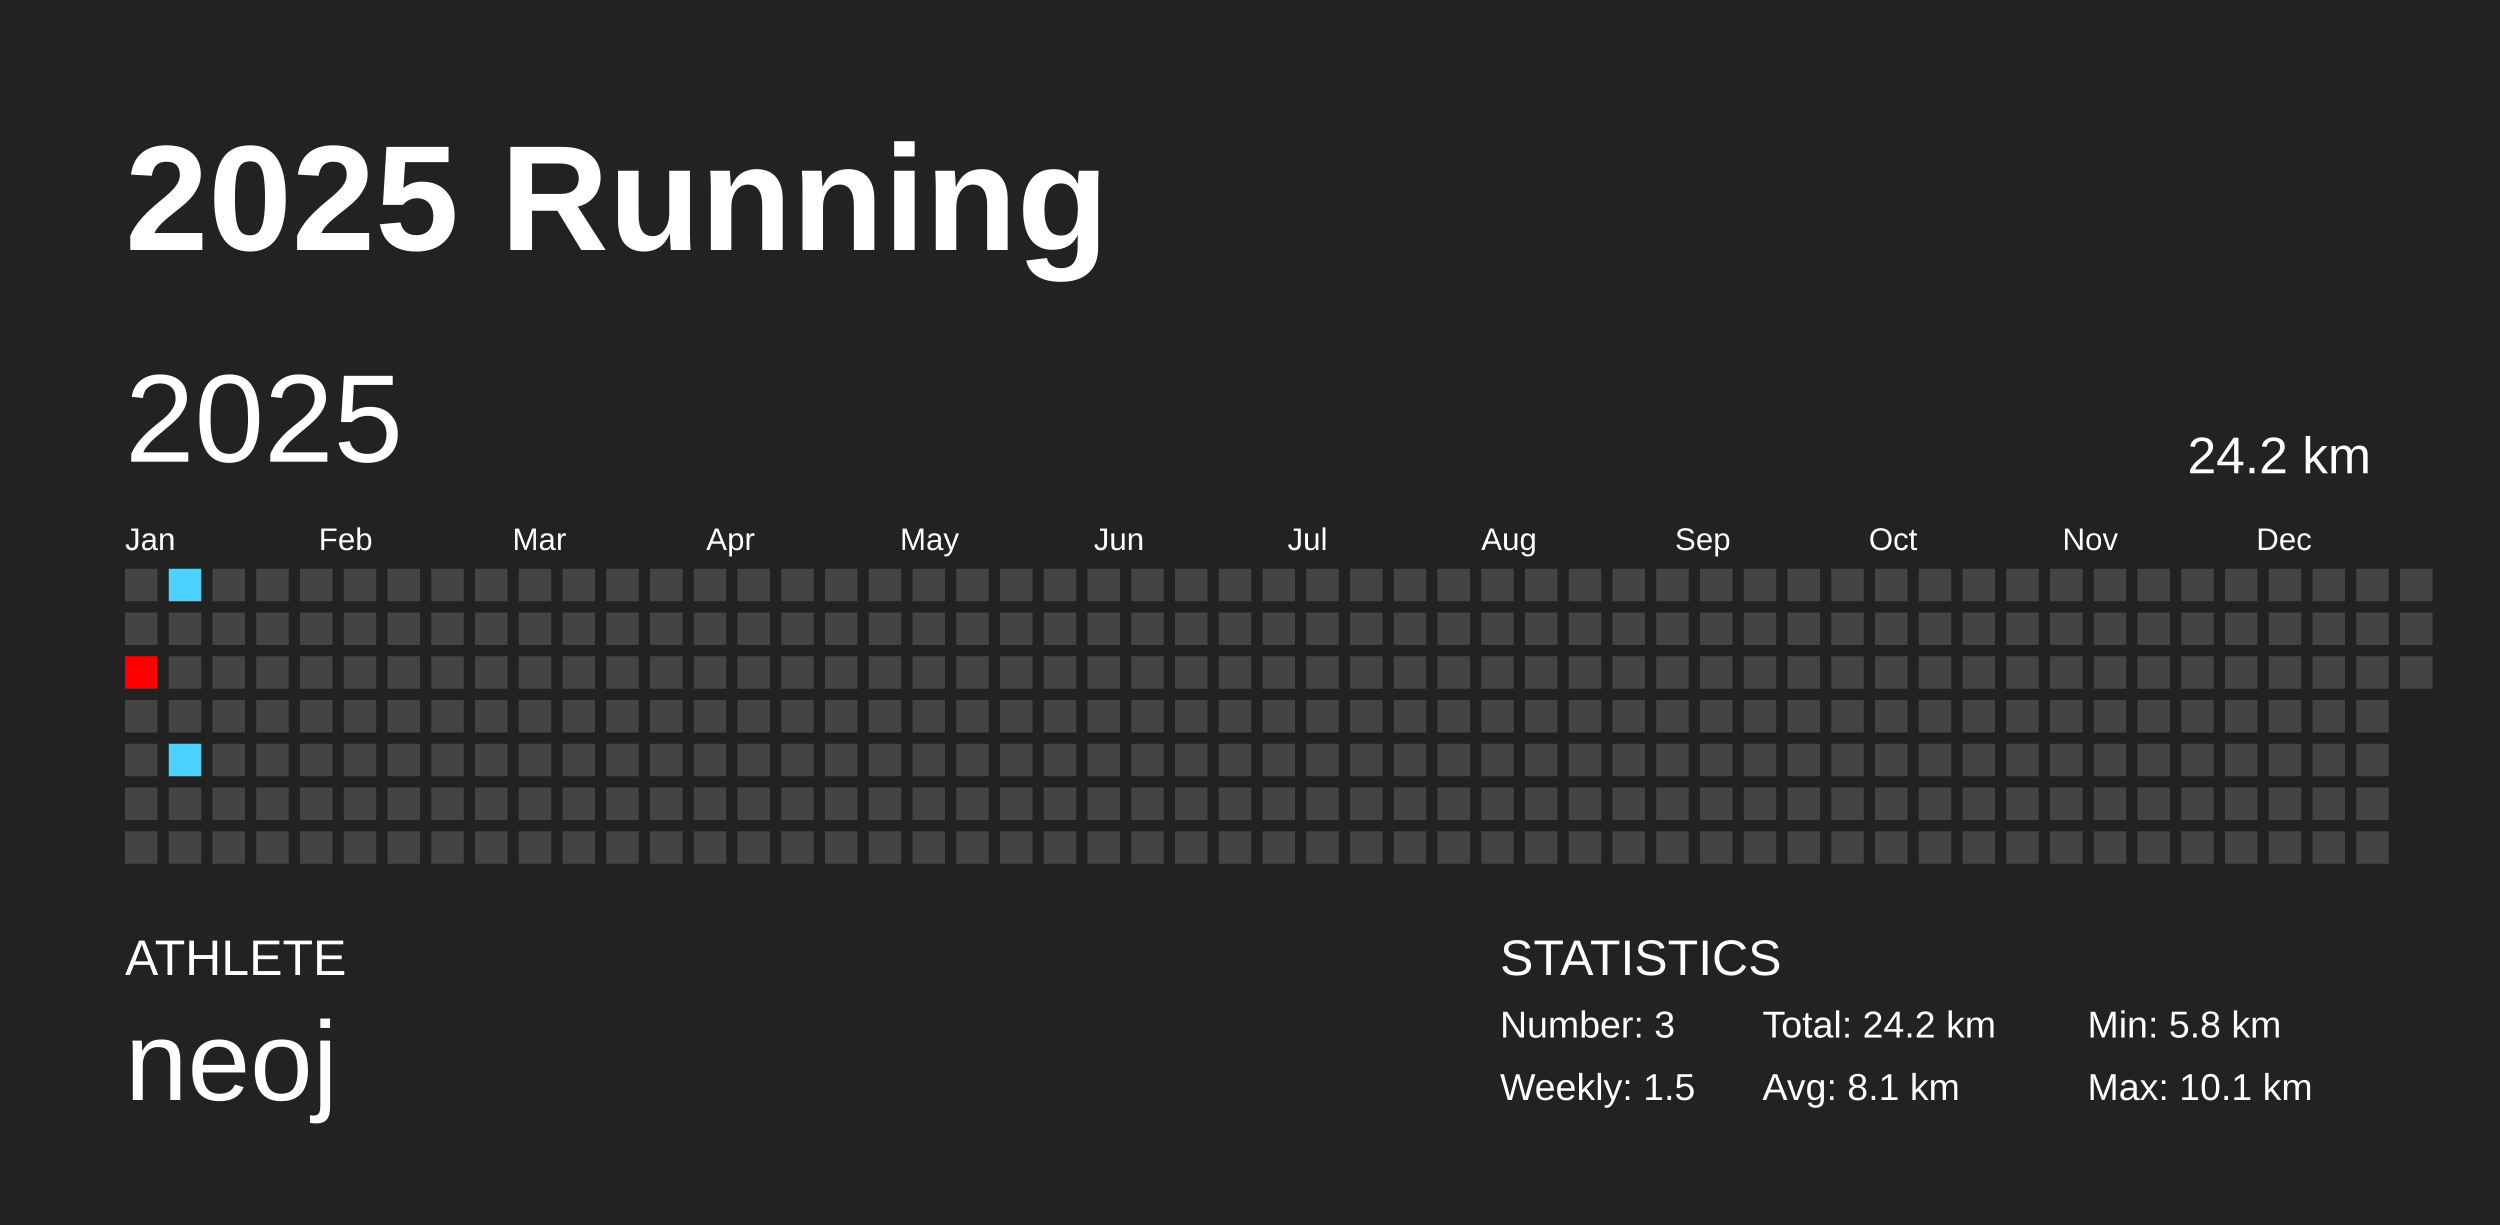
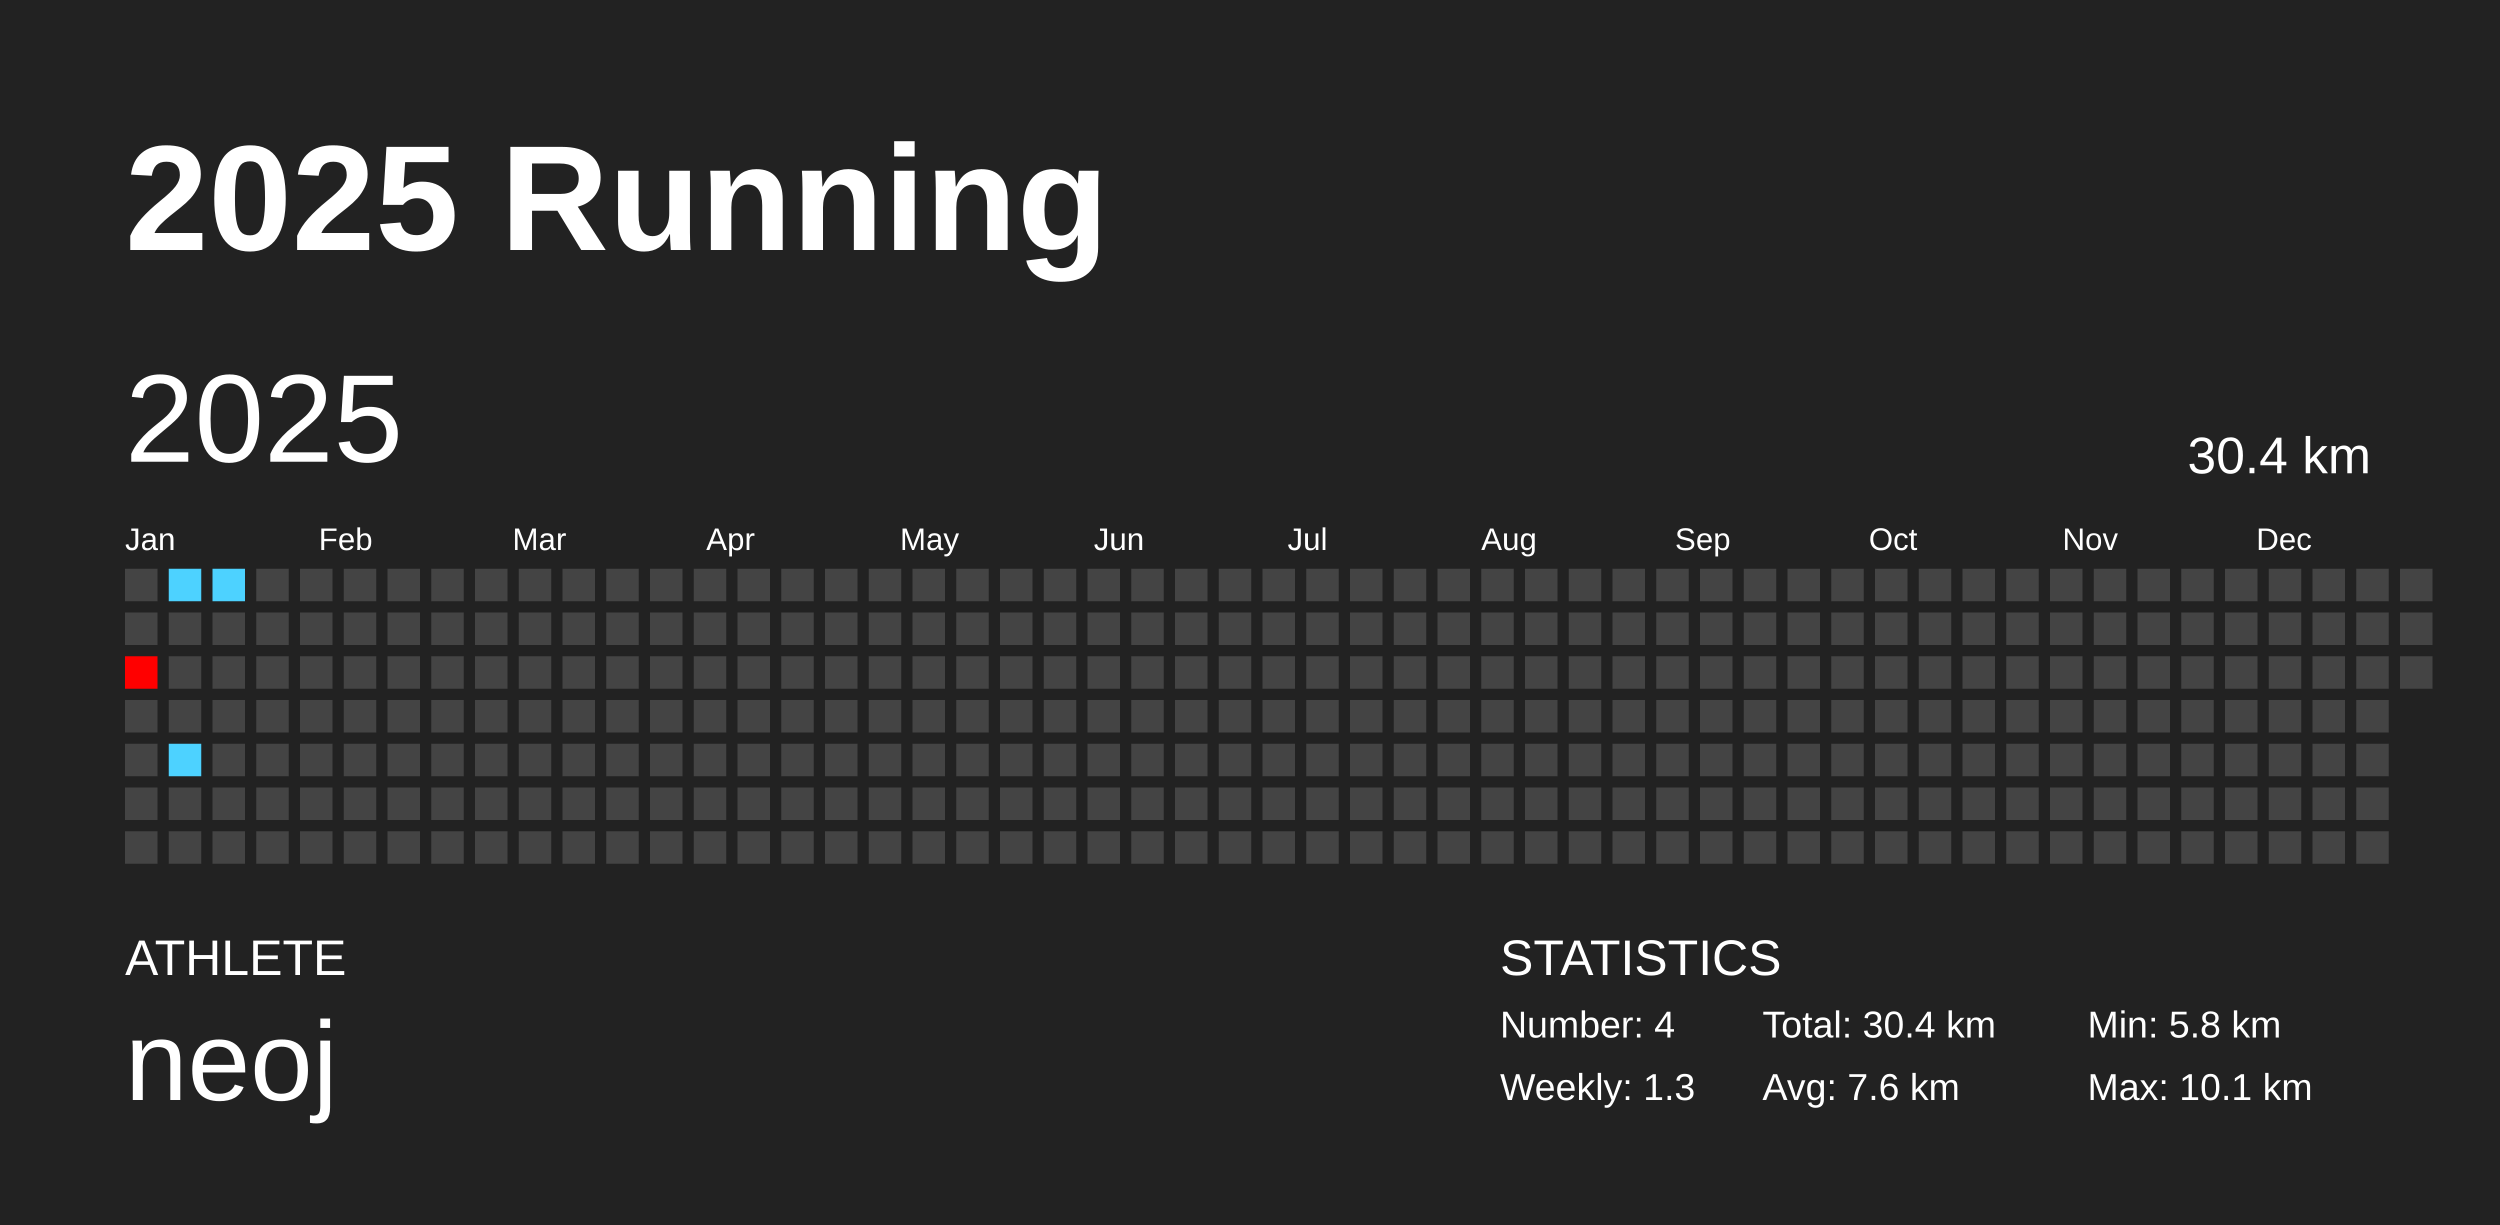
<svg xmlns="http://www.w3.org/2000/svg" baseProfile="full" height="98mm" version="1.1" viewBox="0,0,200,98" width="200mm">
  <defs />
  <rect fill="#222222" height="98" width="200" x="0" y="0" />
  <text fill="#FFFFFF" style="font-size:12px; font-family:Arial; font-weight:bold;" x="10" y="20">2025 Running</text>
  <text fill="#FFFFFF" style="font-size:4px; font-family:Arial" x="10" y="78">ATHLETE</text>
  <text fill="#FFFFFF" style="font-size:9px; font-family:Arial" x="10" y="88">neoj</text>
  <text fill="#FFFFFF" style="font-size:4px; font-family:Arial" x="120" y="78">STATISTICS</text>
-   <text fill="#FFFFFF" style="font-size:3px; font-family:Arial" x="120" y="83">Number: 3</text>
-   <text fill="#FFFFFF" style="font-size:3px; font-family:Arial" x="120" y="88">Weekly: 1.5</text>
-   <text fill="#FFFFFF" style="font-size:3px; font-family:Arial" x="141" y="83">Total: 24.2 km</text>
-   <text fill="#FFFFFF" style="font-size:3px; font-family:Arial" x="141" y="88">Avg: 8.1 km</text>
+   <text fill="#FFFFFF" style="font-size:3px; font-family:Arial" x="120" y="83">Number: 4</text>
+   <text fill="#FFFFFF" style="font-size:3px; font-family:Arial" x="120" y="88">Weekly: 1.3</text>
+   <text fill="#FFFFFF" style="font-size:3px; font-family:Arial" x="141" y="83">Total: 30.4 km</text>
+   <text fill="#FFFFFF" style="font-size:3px; font-family:Arial" x="141" y="88">Avg: 7.6 km</text>
  <text fill="#FFFFFF" style="font-size:3px; font-family:Arial" x="167" y="83">Min: 5.8 km</text>
  <text fill="#FFFFFF" style="font-size:3px; font-family:Arial" x="167" y="88">Max: 10.1 km</text>
  <text dominant-baseline="hanging" fill="#FFFFFF" style="font-size:10.0px; font-family:Arial;" x="10" y="30">2025</text>
-   <text dominant-baseline="hanging" fill="#FFFFFF" style="font-size:4.125px; font-family:Arial;" x="175" y="35">24.2 km</text>
+   <text dominant-baseline="hanging" fill="#FFFFFF" style="font-size:4.125px; font-family:Arial;" x="175" y="35">30.4 km</text>
  <text fill="#FFFFFF" style="font-size:2.5px; font-family:Arial" x="10.0" y="44">Jan</text>
  <text fill="#FFFFFF" style="font-size:2.5px; font-family:Arial" x="25.5" y="44">Feb</text>
  <text fill="#FFFFFF" style="font-size:2.5px; font-family:Arial" x="41.0" y="44">Mar</text>
  <text fill="#FFFFFF" style="font-size:2.5px; font-family:Arial" x="56.5" y="44">Apr</text>
  <text fill="#FFFFFF" style="font-size:2.5px; font-family:Arial" x="72.0" y="44">May</text>
  <text fill="#FFFFFF" style="font-size:2.5px; font-family:Arial" x="87.5" y="44">Jun</text>
  <text fill="#FFFFFF" style="font-size:2.5px; font-family:Arial" x="103.0" y="44">Jul</text>
  <text fill="#FFFFFF" style="font-size:2.5px; font-family:Arial" x="118.5" y="44">Aug</text>
  <text fill="#FFFFFF" style="font-size:2.5px; font-family:Arial" x="134.0" y="44">Sep</text>
  <text fill="#FFFFFF" style="font-size:2.5px; font-family:Arial" x="149.5" y="44">Oct</text>
  <text fill="#FFFFFF" style="font-size:2.5px; font-family:Arial" x="165.0" y="44">Nov</text>
  <text fill="#FFFFFF" style="font-size:2.5px; font-family:Arial" x="180.5" y="44">Dec</text>
  <rect fill="#444444" height="2.6" width="2.6" x="10.0" y="45.5" />
  <rect fill="#444444" height="2.6" width="2.6" x="10.0" y="49.0" />
  <rect fill="#ff0000" height="2.6" width="2.6" x="10.0" y="52.5" />
  <rect fill="#444444" height="2.6" width="2.6" x="10.0" y="56.0" />
  <rect fill="#444444" height="2.6" width="2.6" x="10.0" y="59.5" />
  <rect fill="#444444" height="2.6" width="2.6" x="10.0" y="63.0" />
  <rect fill="#444444" height="2.6" width="2.6" x="10.0" y="66.5" />
  <rect fill="#4dd2ff" height="2.6" width="2.6" x="13.5" y="45.5" />
  <rect fill="#444444" height="2.6" width="2.6" x="13.5" y="49.0" />
  <rect fill="#444444" height="2.6" width="2.6" x="13.5" y="52.5" />
  <rect fill="#444444" height="2.6" width="2.6" x="13.5" y="56.0" />
  <rect fill="#4dd2ff" height="2.6" width="2.6" x="13.5" y="59.5" />
  <rect fill="#444444" height="2.6" width="2.6" x="13.5" y="63.0" />
  <rect fill="#444444" height="2.6" width="2.6" x="13.5" y="66.5" />
-   <rect fill="#444444" height="2.6" width="2.6" x="17.0" y="45.5" />
+   <rect fill="#4dd2ff" height="2.6" width="2.6" x="17.0" y="45.5" />
  <rect fill="#444444" height="2.6" width="2.6" x="17.0" y="49.0" />
  <rect fill="#444444" height="2.6" width="2.6" x="17.0" y="52.5" />
  <rect fill="#444444" height="2.6" width="2.6" x="17.0" y="56.0" />
  <rect fill="#444444" height="2.6" width="2.6" x="17.0" y="59.5" />
  <rect fill="#444444" height="2.6" width="2.6" x="17.0" y="63.0" />
  <rect fill="#444444" height="2.6" width="2.6" x="17.0" y="66.5" />
  <rect fill="#444444" height="2.6" width="2.6" x="20.5" y="45.5" />
  <rect fill="#444444" height="2.6" width="2.6" x="20.5" y="49.0" />
  <rect fill="#444444" height="2.6" width="2.6" x="20.5" y="52.5" />
  <rect fill="#444444" height="2.6" width="2.6" x="20.5" y="56.0" />
  <rect fill="#444444" height="2.6" width="2.6" x="20.5" y="59.5" />
  <rect fill="#444444" height="2.6" width="2.6" x="20.5" y="63.0" />
  <rect fill="#444444" height="2.6" width="2.6" x="20.5" y="66.5" />
  <rect fill="#444444" height="2.6" width="2.6" x="24.0" y="45.5" />
  <rect fill="#444444" height="2.6" width="2.6" x="24.0" y="49.0" />
  <rect fill="#444444" height="2.6" width="2.6" x="24.0" y="52.5" />
  <rect fill="#444444" height="2.6" width="2.6" x="24.0" y="56.0" />
  <rect fill="#444444" height="2.6" width="2.6" x="24.0" y="59.5" />
  <rect fill="#444444" height="2.6" width="2.6" x="24.0" y="63.0" />
  <rect fill="#444444" height="2.6" width="2.6" x="24.0" y="66.5" />
  <rect fill="#444444" height="2.6" width="2.6" x="27.5" y="45.5" />
  <rect fill="#444444" height="2.6" width="2.6" x="27.5" y="49.0" />
  <rect fill="#444444" height="2.6" width="2.6" x="27.5" y="52.5" />
  <rect fill="#444444" height="2.6" width="2.6" x="27.5" y="56.0" />
  <rect fill="#444444" height="2.6" width="2.6" x="27.5" y="59.5" />
  <rect fill="#444444" height="2.6" width="2.6" x="27.5" y="63.0" />
  <rect fill="#444444" height="2.6" width="2.6" x="27.5" y="66.5" />
  <rect fill="#444444" height="2.6" width="2.6" x="31.0" y="45.5" />
  <rect fill="#444444" height="2.6" width="2.6" x="31.0" y="49.0" />
  <rect fill="#444444" height="2.6" width="2.6" x="31.0" y="52.5" />
  <rect fill="#444444" height="2.6" width="2.6" x="31.0" y="56.0" />
  <rect fill="#444444" height="2.6" width="2.6" x="31.0" y="59.5" />
  <rect fill="#444444" height="2.6" width="2.6" x="31.0" y="63.0" />
  <rect fill="#444444" height="2.6" width="2.6" x="31.0" y="66.5" />
  <rect fill="#444444" height="2.6" width="2.6" x="34.5" y="45.5" />
  <rect fill="#444444" height="2.6" width="2.6" x="34.5" y="49.0" />
  <rect fill="#444444" height="2.6" width="2.6" x="34.5" y="52.5" />
  <rect fill="#444444" height="2.6" width="2.6" x="34.5" y="56.0" />
  <rect fill="#444444" height="2.6" width="2.6" x="34.5" y="59.5" />
  <rect fill="#444444" height="2.6" width="2.6" x="34.5" y="63.0" />
  <rect fill="#444444" height="2.6" width="2.6" x="34.5" y="66.5" />
  <rect fill="#444444" height="2.6" width="2.6" x="38.0" y="45.5" />
  <rect fill="#444444" height="2.6" width="2.6" x="38.0" y="49.0" />
  <rect fill="#444444" height="2.6" width="2.6" x="38.0" y="52.5" />
  <rect fill="#444444" height="2.6" width="2.6" x="38.0" y="56.0" />
  <rect fill="#444444" height="2.6" width="2.6" x="38.0" y="59.5" />
  <rect fill="#444444" height="2.6" width="2.6" x="38.0" y="63.0" />
  <rect fill="#444444" height="2.6" width="2.6" x="38.0" y="66.5" />
  <rect fill="#444444" height="2.6" width="2.6" x="41.5" y="45.5" />
  <rect fill="#444444" height="2.6" width="2.6" x="41.5" y="49.0" />
  <rect fill="#444444" height="2.6" width="2.6" x="41.5" y="52.5" />
  <rect fill="#444444" height="2.6" width="2.6" x="41.5" y="56.0" />
  <rect fill="#444444" height="2.6" width="2.6" x="41.5" y="59.5" />
  <rect fill="#444444" height="2.6" width="2.6" x="41.5" y="63.0" />
  <rect fill="#444444" height="2.6" width="2.6" x="41.5" y="66.5" />
  <rect fill="#444444" height="2.6" width="2.6" x="45.0" y="45.5" />
  <rect fill="#444444" height="2.6" width="2.6" x="45.0" y="49.0" />
  <rect fill="#444444" height="2.6" width="2.6" x="45.0" y="52.5" />
  <rect fill="#444444" height="2.6" width="2.6" x="45.0" y="56.0" />
  <rect fill="#444444" height="2.6" width="2.6" x="45.0" y="59.5" />
  <rect fill="#444444" height="2.6" width="2.6" x="45.0" y="63.0" />
  <rect fill="#444444" height="2.6" width="2.6" x="45.0" y="66.5" />
  <rect fill="#444444" height="2.6" width="2.6" x="48.5" y="45.5" />
  <rect fill="#444444" height="2.6" width="2.6" x="48.5" y="49.0" />
  <rect fill="#444444" height="2.6" width="2.6" x="48.5" y="52.5" />
  <rect fill="#444444" height="2.6" width="2.6" x="48.5" y="56.0" />
  <rect fill="#444444" height="2.6" width="2.6" x="48.5" y="59.5" />
  <rect fill="#444444" height="2.6" width="2.6" x="48.5" y="63.0" />
  <rect fill="#444444" height="2.6" width="2.6" x="48.5" y="66.5" />
  <rect fill="#444444" height="2.6" width="2.6" x="52.0" y="45.5" />
  <rect fill="#444444" height="2.6" width="2.6" x="52.0" y="49.0" />
  <rect fill="#444444" height="2.6" width="2.6" x="52.0" y="52.5" />
  <rect fill="#444444" height="2.6" width="2.6" x="52.0" y="56.0" />
  <rect fill="#444444" height="2.6" width="2.6" x="52.0" y="59.5" />
  <rect fill="#444444" height="2.6" width="2.6" x="52.0" y="63.0" />
  <rect fill="#444444" height="2.6" width="2.6" x="52.0" y="66.5" />
  <rect fill="#444444" height="2.6" width="2.6" x="55.5" y="45.5" />
  <rect fill="#444444" height="2.6" width="2.6" x="55.5" y="49.0" />
  <rect fill="#444444" height="2.6" width="2.6" x="55.5" y="52.5" />
  <rect fill="#444444" height="2.6" width="2.6" x="55.5" y="56.0" />
  <rect fill="#444444" height="2.6" width="2.6" x="55.5" y="59.5" />
  <rect fill="#444444" height="2.6" width="2.6" x="55.5" y="63.0" />
  <rect fill="#444444" height="2.6" width="2.6" x="55.5" y="66.5" />
  <rect fill="#444444" height="2.6" width="2.6" x="59.0" y="45.5" />
  <rect fill="#444444" height="2.6" width="2.6" x="59.0" y="49.0" />
  <rect fill="#444444" height="2.6" width="2.6" x="59.0" y="52.5" />
  <rect fill="#444444" height="2.6" width="2.6" x="59.0" y="56.0" />
  <rect fill="#444444" height="2.6" width="2.6" x="59.0" y="59.5" />
  <rect fill="#444444" height="2.6" width="2.6" x="59.0" y="63.0" />
  <rect fill="#444444" height="2.6" width="2.6" x="59.0" y="66.5" />
  <rect fill="#444444" height="2.6" width="2.6" x="62.5" y="45.5" />
  <rect fill="#444444" height="2.6" width="2.6" x="62.5" y="49.0" />
  <rect fill="#444444" height="2.6" width="2.6" x="62.5" y="52.5" />
  <rect fill="#444444" height="2.6" width="2.6" x="62.5" y="56.0" />
  <rect fill="#444444" height="2.6" width="2.6" x="62.5" y="59.5" />
  <rect fill="#444444" height="2.6" width="2.6" x="62.5" y="63.0" />
  <rect fill="#444444" height="2.6" width="2.6" x="62.5" y="66.5" />
  <rect fill="#444444" height="2.6" width="2.6" x="66.0" y="45.5" />
  <rect fill="#444444" height="2.6" width="2.6" x="66.0" y="49.0" />
  <rect fill="#444444" height="2.6" width="2.6" x="66.0" y="52.5" />
  <rect fill="#444444" height="2.6" width="2.6" x="66.0" y="56.0" />
  <rect fill="#444444" height="2.6" width="2.6" x="66.0" y="59.5" />
  <rect fill="#444444" height="2.6" width="2.6" x="66.0" y="63.0" />
  <rect fill="#444444" height="2.6" width="2.6" x="66.0" y="66.5" />
  <rect fill="#444444" height="2.6" width="2.6" x="69.5" y="45.5" />
  <rect fill="#444444" height="2.6" width="2.6" x="69.5" y="49.0" />
  <rect fill="#444444" height="2.6" width="2.6" x="69.5" y="52.5" />
  <rect fill="#444444" height="2.6" width="2.6" x="69.5" y="56.0" />
  <rect fill="#444444" height="2.6" width="2.6" x="69.5" y="59.5" />
  <rect fill="#444444" height="2.6" width="2.6" x="69.5" y="63.0" />
  <rect fill="#444444" height="2.6" width="2.6" x="69.5" y="66.5" />
  <rect fill="#444444" height="2.6" width="2.6" x="73.0" y="45.5" />
  <rect fill="#444444" height="2.6" width="2.6" x="73.0" y="49.0" />
  <rect fill="#444444" height="2.6" width="2.6" x="73.0" y="52.5" />
  <rect fill="#444444" height="2.6" width="2.6" x="73.0" y="56.0" />
  <rect fill="#444444" height="2.6" width="2.6" x="73.0" y="59.5" />
  <rect fill="#444444" height="2.6" width="2.6" x="73.0" y="63.0" />
  <rect fill="#444444" height="2.6" width="2.6" x="73.0" y="66.5" />
  <rect fill="#444444" height="2.6" width="2.6" x="76.5" y="45.5" />
  <rect fill="#444444" height="2.6" width="2.6" x="76.5" y="49.0" />
  <rect fill="#444444" height="2.6" width="2.6" x="76.5" y="52.5" />
  <rect fill="#444444" height="2.6" width="2.6" x="76.5" y="56.0" />
  <rect fill="#444444" height="2.6" width="2.6" x="76.5" y="59.5" />
  <rect fill="#444444" height="2.6" width="2.6" x="76.5" y="63.0" />
  <rect fill="#444444" height="2.6" width="2.6" x="76.5" y="66.5" />
  <rect fill="#444444" height="2.6" width="2.6" x="80.0" y="45.5" />
  <rect fill="#444444" height="2.6" width="2.6" x="80.0" y="49.0" />
  <rect fill="#444444" height="2.6" width="2.6" x="80.0" y="52.5" />
  <rect fill="#444444" height="2.6" width="2.6" x="80.0" y="56.0" />
  <rect fill="#444444" height="2.6" width="2.6" x="80.0" y="59.5" />
  <rect fill="#444444" height="2.6" width="2.6" x="80.0" y="63.0" />
  <rect fill="#444444" height="2.6" width="2.6" x="80.0" y="66.5" />
  <rect fill="#444444" height="2.6" width="2.6" x="83.5" y="45.5" />
  <rect fill="#444444" height="2.6" width="2.6" x="83.5" y="49.0" />
  <rect fill="#444444" height="2.6" width="2.6" x="83.5" y="52.5" />
  <rect fill="#444444" height="2.6" width="2.6" x="83.5" y="56.0" />
  <rect fill="#444444" height="2.6" width="2.6" x="83.5" y="59.5" />
  <rect fill="#444444" height="2.6" width="2.6" x="83.5" y="63.0" />
  <rect fill="#444444" height="2.6" width="2.6" x="83.5" y="66.5" />
  <rect fill="#444444" height="2.6" width="2.6" x="87.0" y="45.5" />
  <rect fill="#444444" height="2.6" width="2.6" x="87.0" y="49.0" />
  <rect fill="#444444" height="2.6" width="2.6" x="87.0" y="52.5" />
  <rect fill="#444444" height="2.6" width="2.6" x="87.0" y="56.0" />
  <rect fill="#444444" height="2.6" width="2.6" x="87.0" y="59.5" />
  <rect fill="#444444" height="2.6" width="2.6" x="87.0" y="63.0" />
  <rect fill="#444444" height="2.6" width="2.6" x="87.0" y="66.5" />
  <rect fill="#444444" height="2.6" width="2.6" x="90.5" y="45.5" />
  <rect fill="#444444" height="2.6" width="2.6" x="90.5" y="49.0" />
  <rect fill="#444444" height="2.6" width="2.6" x="90.5" y="52.5" />
  <rect fill="#444444" height="2.6" width="2.6" x="90.5" y="56.0" />
  <rect fill="#444444" height="2.6" width="2.6" x="90.5" y="59.5" />
  <rect fill="#444444" height="2.6" width="2.6" x="90.5" y="63.0" />
  <rect fill="#444444" height="2.6" width="2.6" x="90.5" y="66.5" />
  <rect fill="#444444" height="2.6" width="2.6" x="94.0" y="45.5" />
  <rect fill="#444444" height="2.6" width="2.6" x="94.0" y="49.0" />
  <rect fill="#444444" height="2.6" width="2.6" x="94.0" y="52.5" />
  <rect fill="#444444" height="2.6" width="2.6" x="94.0" y="56.0" />
  <rect fill="#444444" height="2.6" width="2.6" x="94.0" y="59.5" />
  <rect fill="#444444" height="2.6" width="2.6" x="94.0" y="63.0" />
  <rect fill="#444444" height="2.6" width="2.6" x="94.0" y="66.5" />
  <rect fill="#444444" height="2.6" width="2.6" x="97.5" y="45.5" />
  <rect fill="#444444" height="2.6" width="2.6" x="97.5" y="49.0" />
  <rect fill="#444444" height="2.6" width="2.6" x="97.5" y="52.5" />
  <rect fill="#444444" height="2.6" width="2.6" x="97.5" y="56.0" />
  <rect fill="#444444" height="2.6" width="2.6" x="97.5" y="59.5" />
  <rect fill="#444444" height="2.6" width="2.6" x="97.5" y="63.0" />
  <rect fill="#444444" height="2.6" width="2.6" x="97.5" y="66.5" />
  <rect fill="#444444" height="2.6" width="2.6" x="101.0" y="45.5" />
  <rect fill="#444444" height="2.6" width="2.6" x="101.0" y="49.0" />
  <rect fill="#444444" height="2.6" width="2.6" x="101.0" y="52.5" />
  <rect fill="#444444" height="2.6" width="2.6" x="101.0" y="56.0" />
  <rect fill="#444444" height="2.6" width="2.6" x="101.0" y="59.5" />
  <rect fill="#444444" height="2.6" width="2.6" x="101.0" y="63.0" />
  <rect fill="#444444" height="2.6" width="2.6" x="101.0" y="66.5" />
  <rect fill="#444444" height="2.6" width="2.6" x="104.5" y="45.5" />
  <rect fill="#444444" height="2.6" width="2.6" x="104.5" y="49.0" />
  <rect fill="#444444" height="2.6" width="2.6" x="104.5" y="52.5" />
  <rect fill="#444444" height="2.6" width="2.6" x="104.5" y="56.0" />
  <rect fill="#444444" height="2.6" width="2.6" x="104.5" y="59.5" />
  <rect fill="#444444" height="2.6" width="2.6" x="104.5" y="63.0" />
  <rect fill="#444444" height="2.6" width="2.6" x="104.5" y="66.5" />
  <rect fill="#444444" height="2.6" width="2.6" x="108.0" y="45.5" />
  <rect fill="#444444" height="2.6" width="2.6" x="108.0" y="49.0" />
  <rect fill="#444444" height="2.6" width="2.6" x="108.0" y="52.5" />
  <rect fill="#444444" height="2.6" width="2.6" x="108.0" y="56.0" />
  <rect fill="#444444" height="2.6" width="2.6" x="108.0" y="59.5" />
  <rect fill="#444444" height="2.6" width="2.6" x="108.0" y="63.0" />
  <rect fill="#444444" height="2.6" width="2.6" x="108.0" y="66.5" />
  <rect fill="#444444" height="2.6" width="2.6" x="111.5" y="45.5" />
  <rect fill="#444444" height="2.6" width="2.6" x="111.5" y="49.0" />
  <rect fill="#444444" height="2.6" width="2.6" x="111.5" y="52.5" />
  <rect fill="#444444" height="2.6" width="2.6" x="111.5" y="56.0" />
  <rect fill="#444444" height="2.6" width="2.6" x="111.5" y="59.5" />
  <rect fill="#444444" height="2.6" width="2.6" x="111.5" y="63.0" />
  <rect fill="#444444" height="2.6" width="2.6" x="111.5" y="66.5" />
  <rect fill="#444444" height="2.6" width="2.6" x="115.0" y="45.5" />
  <rect fill="#444444" height="2.6" width="2.6" x="115.0" y="49.0" />
  <rect fill="#444444" height="2.6" width="2.6" x="115.0" y="52.5" />
  <rect fill="#444444" height="2.6" width="2.6" x="115.0" y="56.0" />
  <rect fill="#444444" height="2.6" width="2.6" x="115.0" y="59.5" />
  <rect fill="#444444" height="2.6" width="2.6" x="115.0" y="63.0" />
  <rect fill="#444444" height="2.6" width="2.6" x="115.0" y="66.5" />
  <rect fill="#444444" height="2.6" width="2.6" x="118.5" y="45.5" />
  <rect fill="#444444" height="2.6" width="2.6" x="118.5" y="49.0" />
  <rect fill="#444444" height="2.6" width="2.6" x="118.5" y="52.5" />
  <rect fill="#444444" height="2.6" width="2.6" x="118.5" y="56.0" />
  <rect fill="#444444" height="2.6" width="2.6" x="118.5" y="59.5" />
  <rect fill="#444444" height="2.6" width="2.6" x="118.5" y="63.0" />
  <rect fill="#444444" height="2.6" width="2.6" x="118.5" y="66.5" />
  <rect fill="#444444" height="2.6" width="2.6" x="122.0" y="45.5" />
  <rect fill="#444444" height="2.6" width="2.6" x="122.0" y="49.0" />
  <rect fill="#444444" height="2.6" width="2.6" x="122.0" y="52.5" />
  <rect fill="#444444" height="2.6" width="2.6" x="122.0" y="56.0" />
  <rect fill="#444444" height="2.6" width="2.6" x="122.0" y="59.5" />
  <rect fill="#444444" height="2.6" width="2.6" x="122.0" y="63.0" />
  <rect fill="#444444" height="2.6" width="2.6" x="122.0" y="66.5" />
  <rect fill="#444444" height="2.6" width="2.6" x="125.5" y="45.5" />
  <rect fill="#444444" height="2.6" width="2.6" x="125.5" y="49.0" />
  <rect fill="#444444" height="2.6" width="2.6" x="125.5" y="52.5" />
  <rect fill="#444444" height="2.6" width="2.6" x="125.5" y="56.0" />
  <rect fill="#444444" height="2.6" width="2.6" x="125.5" y="59.5" />
  <rect fill="#444444" height="2.6" width="2.6" x="125.5" y="63.0" />
  <rect fill="#444444" height="2.6" width="2.6" x="125.5" y="66.5" />
  <rect fill="#444444" height="2.6" width="2.6" x="129.0" y="45.5" />
  <rect fill="#444444" height="2.6" width="2.6" x="129.0" y="49.0" />
  <rect fill="#444444" height="2.6" width="2.6" x="129.0" y="52.5" />
  <rect fill="#444444" height="2.6" width="2.6" x="129.0" y="56.0" />
  <rect fill="#444444" height="2.6" width="2.6" x="129.0" y="59.5" />
  <rect fill="#444444" height="2.6" width="2.6" x="129.0" y="63.0" />
  <rect fill="#444444" height="2.6" width="2.6" x="129.0" y="66.5" />
  <rect fill="#444444" height="2.6" width="2.6" x="132.5" y="45.5" />
  <rect fill="#444444" height="2.6" width="2.6" x="132.5" y="49.0" />
  <rect fill="#444444" height="2.6" width="2.6" x="132.5" y="52.5" />
  <rect fill="#444444" height="2.6" width="2.6" x="132.5" y="56.0" />
  <rect fill="#444444" height="2.6" width="2.6" x="132.5" y="59.5" />
  <rect fill="#444444" height="2.6" width="2.6" x="132.5" y="63.0" />
  <rect fill="#444444" height="2.6" width="2.6" x="132.5" y="66.5" />
  <rect fill="#444444" height="2.6" width="2.6" x="136.0" y="45.5" />
  <rect fill="#444444" height="2.6" width="2.6" x="136.0" y="49.0" />
  <rect fill="#444444" height="2.6" width="2.6" x="136.0" y="52.5" />
  <rect fill="#444444" height="2.6" width="2.6" x="136.0" y="56.0" />
  <rect fill="#444444" height="2.6" width="2.6" x="136.0" y="59.5" />
  <rect fill="#444444" height="2.6" width="2.6" x="136.0" y="63.0" />
  <rect fill="#444444" height="2.6" width="2.6" x="136.0" y="66.5" />
  <rect fill="#444444" height="2.6" width="2.6" x="139.5" y="45.5" />
  <rect fill="#444444" height="2.6" width="2.6" x="139.5" y="49.0" />
  <rect fill="#444444" height="2.6" width="2.6" x="139.5" y="52.5" />
  <rect fill="#444444" height="2.6" width="2.6" x="139.5" y="56.0" />
  <rect fill="#444444" height="2.6" width="2.6" x="139.5" y="59.5" />
  <rect fill="#444444" height="2.6" width="2.6" x="139.5" y="63.0" />
  <rect fill="#444444" height="2.6" width="2.6" x="139.5" y="66.5" />
  <rect fill="#444444" height="2.6" width="2.6" x="143.0" y="45.5" />
  <rect fill="#444444" height="2.6" width="2.6" x="143.0" y="49.0" />
  <rect fill="#444444" height="2.6" width="2.6" x="143.0" y="52.5" />
  <rect fill="#444444" height="2.6" width="2.6" x="143.0" y="56.0" />
  <rect fill="#444444" height="2.6" width="2.6" x="143.0" y="59.5" />
  <rect fill="#444444" height="2.6" width="2.6" x="143.0" y="63.0" />
  <rect fill="#444444" height="2.6" width="2.6" x="143.0" y="66.5" />
  <rect fill="#444444" height="2.6" width="2.6" x="146.5" y="45.5" />
  <rect fill="#444444" height="2.6" width="2.6" x="146.5" y="49.0" />
  <rect fill="#444444" height="2.6" width="2.6" x="146.5" y="52.5" />
  <rect fill="#444444" height="2.6" width="2.6" x="146.5" y="56.0" />
  <rect fill="#444444" height="2.6" width="2.6" x="146.5" y="59.5" />
  <rect fill="#444444" height="2.6" width="2.6" x="146.5" y="63.0" />
  <rect fill="#444444" height="2.6" width="2.6" x="146.5" y="66.5" />
  <rect fill="#444444" height="2.6" width="2.6" x="150.0" y="45.5" />
  <rect fill="#444444" height="2.6" width="2.6" x="150.0" y="49.0" />
  <rect fill="#444444" height="2.6" width="2.6" x="150.0" y="52.5" />
  <rect fill="#444444" height="2.6" width="2.6" x="150.0" y="56.0" />
  <rect fill="#444444" height="2.6" width="2.6" x="150.0" y="59.5" />
  <rect fill="#444444" height="2.6" width="2.6" x="150.0" y="63.0" />
  <rect fill="#444444" height="2.6" width="2.6" x="150.0" y="66.5" />
  <rect fill="#444444" height="2.6" width="2.6" x="153.5" y="45.5" />
  <rect fill="#444444" height="2.6" width="2.6" x="153.5" y="49.0" />
  <rect fill="#444444" height="2.6" width="2.6" x="153.5" y="52.5" />
  <rect fill="#444444" height="2.6" width="2.6" x="153.5" y="56.0" />
  <rect fill="#444444" height="2.6" width="2.6" x="153.5" y="59.5" />
  <rect fill="#444444" height="2.6" width="2.6" x="153.5" y="63.0" />
  <rect fill="#444444" height="2.6" width="2.6" x="153.5" y="66.5" />
  <rect fill="#444444" height="2.6" width="2.6" x="157.0" y="45.5" />
  <rect fill="#444444" height="2.6" width="2.6" x="157.0" y="49.0" />
  <rect fill="#444444" height="2.6" width="2.6" x="157.0" y="52.5" />
  <rect fill="#444444" height="2.6" width="2.6" x="157.0" y="56.0" />
  <rect fill="#444444" height="2.6" width="2.6" x="157.0" y="59.5" />
  <rect fill="#444444" height="2.6" width="2.6" x="157.0" y="63.0" />
  <rect fill="#444444" height="2.6" width="2.6" x="157.0" y="66.5" />
  <rect fill="#444444" height="2.6" width="2.6" x="160.5" y="45.5" />
  <rect fill="#444444" height="2.6" width="2.6" x="160.5" y="49.0" />
  <rect fill="#444444" height="2.6" width="2.6" x="160.5" y="52.5" />
  <rect fill="#444444" height="2.6" width="2.6" x="160.5" y="56.0" />
  <rect fill="#444444" height="2.6" width="2.6" x="160.5" y="59.5" />
  <rect fill="#444444" height="2.6" width="2.6" x="160.5" y="63.0" />
  <rect fill="#444444" height="2.6" width="2.6" x="160.5" y="66.5" />
  <rect fill="#444444" height="2.6" width="2.6" x="164.0" y="45.5" />
  <rect fill="#444444" height="2.6" width="2.6" x="164.0" y="49.0" />
  <rect fill="#444444" height="2.6" width="2.6" x="164.0" y="52.5" />
  <rect fill="#444444" height="2.6" width="2.6" x="164.0" y="56.0" />
  <rect fill="#444444" height="2.6" width="2.6" x="164.0" y="59.5" />
  <rect fill="#444444" height="2.6" width="2.6" x="164.0" y="63.0" />
  <rect fill="#444444" height="2.6" width="2.6" x="164.0" y="66.5" />
  <rect fill="#444444" height="2.6" width="2.6" x="167.5" y="45.5" />
  <rect fill="#444444" height="2.6" width="2.6" x="167.5" y="49.0" />
  <rect fill="#444444" height="2.6" width="2.6" x="167.5" y="52.5" />
  <rect fill="#444444" height="2.6" width="2.6" x="167.5" y="56.0" />
  <rect fill="#444444" height="2.6" width="2.6" x="167.5" y="59.5" />
  <rect fill="#444444" height="2.6" width="2.6" x="167.5" y="63.0" />
  <rect fill="#444444" height="2.6" width="2.6" x="167.5" y="66.5" />
  <rect fill="#444444" height="2.6" width="2.6" x="171.0" y="45.5" />
  <rect fill="#444444" height="2.6" width="2.6" x="171.0" y="49.0" />
  <rect fill="#444444" height="2.6" width="2.6" x="171.0" y="52.5" />
  <rect fill="#444444" height="2.6" width="2.6" x="171.0" y="56.0" />
  <rect fill="#444444" height="2.6" width="2.6" x="171.0" y="59.5" />
  <rect fill="#444444" height="2.6" width="2.6" x="171.0" y="63.0" />
  <rect fill="#444444" height="2.6" width="2.6" x="171.0" y="66.5" />
  <rect fill="#444444" height="2.6" width="2.6" x="174.5" y="45.5" />
  <rect fill="#444444" height="2.6" width="2.6" x="174.5" y="49.0" />
  <rect fill="#444444" height="2.6" width="2.6" x="174.5" y="52.5" />
  <rect fill="#444444" height="2.6" width="2.6" x="174.5" y="56.0" />
  <rect fill="#444444" height="2.6" width="2.6" x="174.5" y="59.5" />
  <rect fill="#444444" height="2.6" width="2.6" x="174.5" y="63.0" />
  <rect fill="#444444" height="2.6" width="2.6" x="174.5" y="66.5" />
  <rect fill="#444444" height="2.6" width="2.6" x="178.0" y="45.5" />
  <rect fill="#444444" height="2.6" width="2.6" x="178.0" y="49.0" />
  <rect fill="#444444" height="2.6" width="2.6" x="178.0" y="52.5" />
  <rect fill="#444444" height="2.6" width="2.6" x="178.0" y="56.0" />
  <rect fill="#444444" height="2.6" width="2.6" x="178.0" y="59.5" />
  <rect fill="#444444" height="2.6" width="2.6" x="178.0" y="63.0" />
  <rect fill="#444444" height="2.6" width="2.6" x="178.0" y="66.5" />
  <rect fill="#444444" height="2.6" width="2.6" x="181.5" y="45.5" />
  <rect fill="#444444" height="2.6" width="2.6" x="181.5" y="49.0" />
  <rect fill="#444444" height="2.6" width="2.6" x="181.5" y="52.5" />
  <rect fill="#444444" height="2.6" width="2.6" x="181.5" y="56.0" />
  <rect fill="#444444" height="2.6" width="2.6" x="181.5" y="59.5" />
  <rect fill="#444444" height="2.6" width="2.6" x="181.5" y="63.0" />
  <rect fill="#444444" height="2.6" width="2.6" x="181.5" y="66.5" />
  <rect fill="#444444" height="2.6" width="2.6" x="185.0" y="45.5" />
  <rect fill="#444444" height="2.6" width="2.6" x="185.0" y="49.0" />
  <rect fill="#444444" height="2.6" width="2.6" x="185.0" y="52.5" />
  <rect fill="#444444" height="2.6" width="2.6" x="185.0" y="56.0" />
  <rect fill="#444444" height="2.6" width="2.6" x="185.0" y="59.5" />
  <rect fill="#444444" height="2.6" width="2.6" x="185.0" y="63.0" />
  <rect fill="#444444" height="2.6" width="2.6" x="185.0" y="66.5" />
  <rect fill="#444444" height="2.6" width="2.6" x="188.5" y="45.5" />
  <rect fill="#444444" height="2.6" width="2.6" x="188.5" y="49.0" />
  <rect fill="#444444" height="2.6" width="2.6" x="188.5" y="52.5" />
  <rect fill="#444444" height="2.6" width="2.6" x="188.5" y="56.0" />
  <rect fill="#444444" height="2.6" width="2.6" x="188.5" y="59.5" />
  <rect fill="#444444" height="2.6" width="2.6" x="188.5" y="63.0" />
  <rect fill="#444444" height="2.6" width="2.6" x="188.5" y="66.5" />
  <rect fill="#444444" height="2.6" width="2.6" x="192.0" y="45.5" />
  <rect fill="#444444" height="2.6" width="2.6" x="192.0" y="49.0" />
  <rect fill="#444444" height="2.6" width="2.6" x="192.0" y="52.5" />
</svg>
